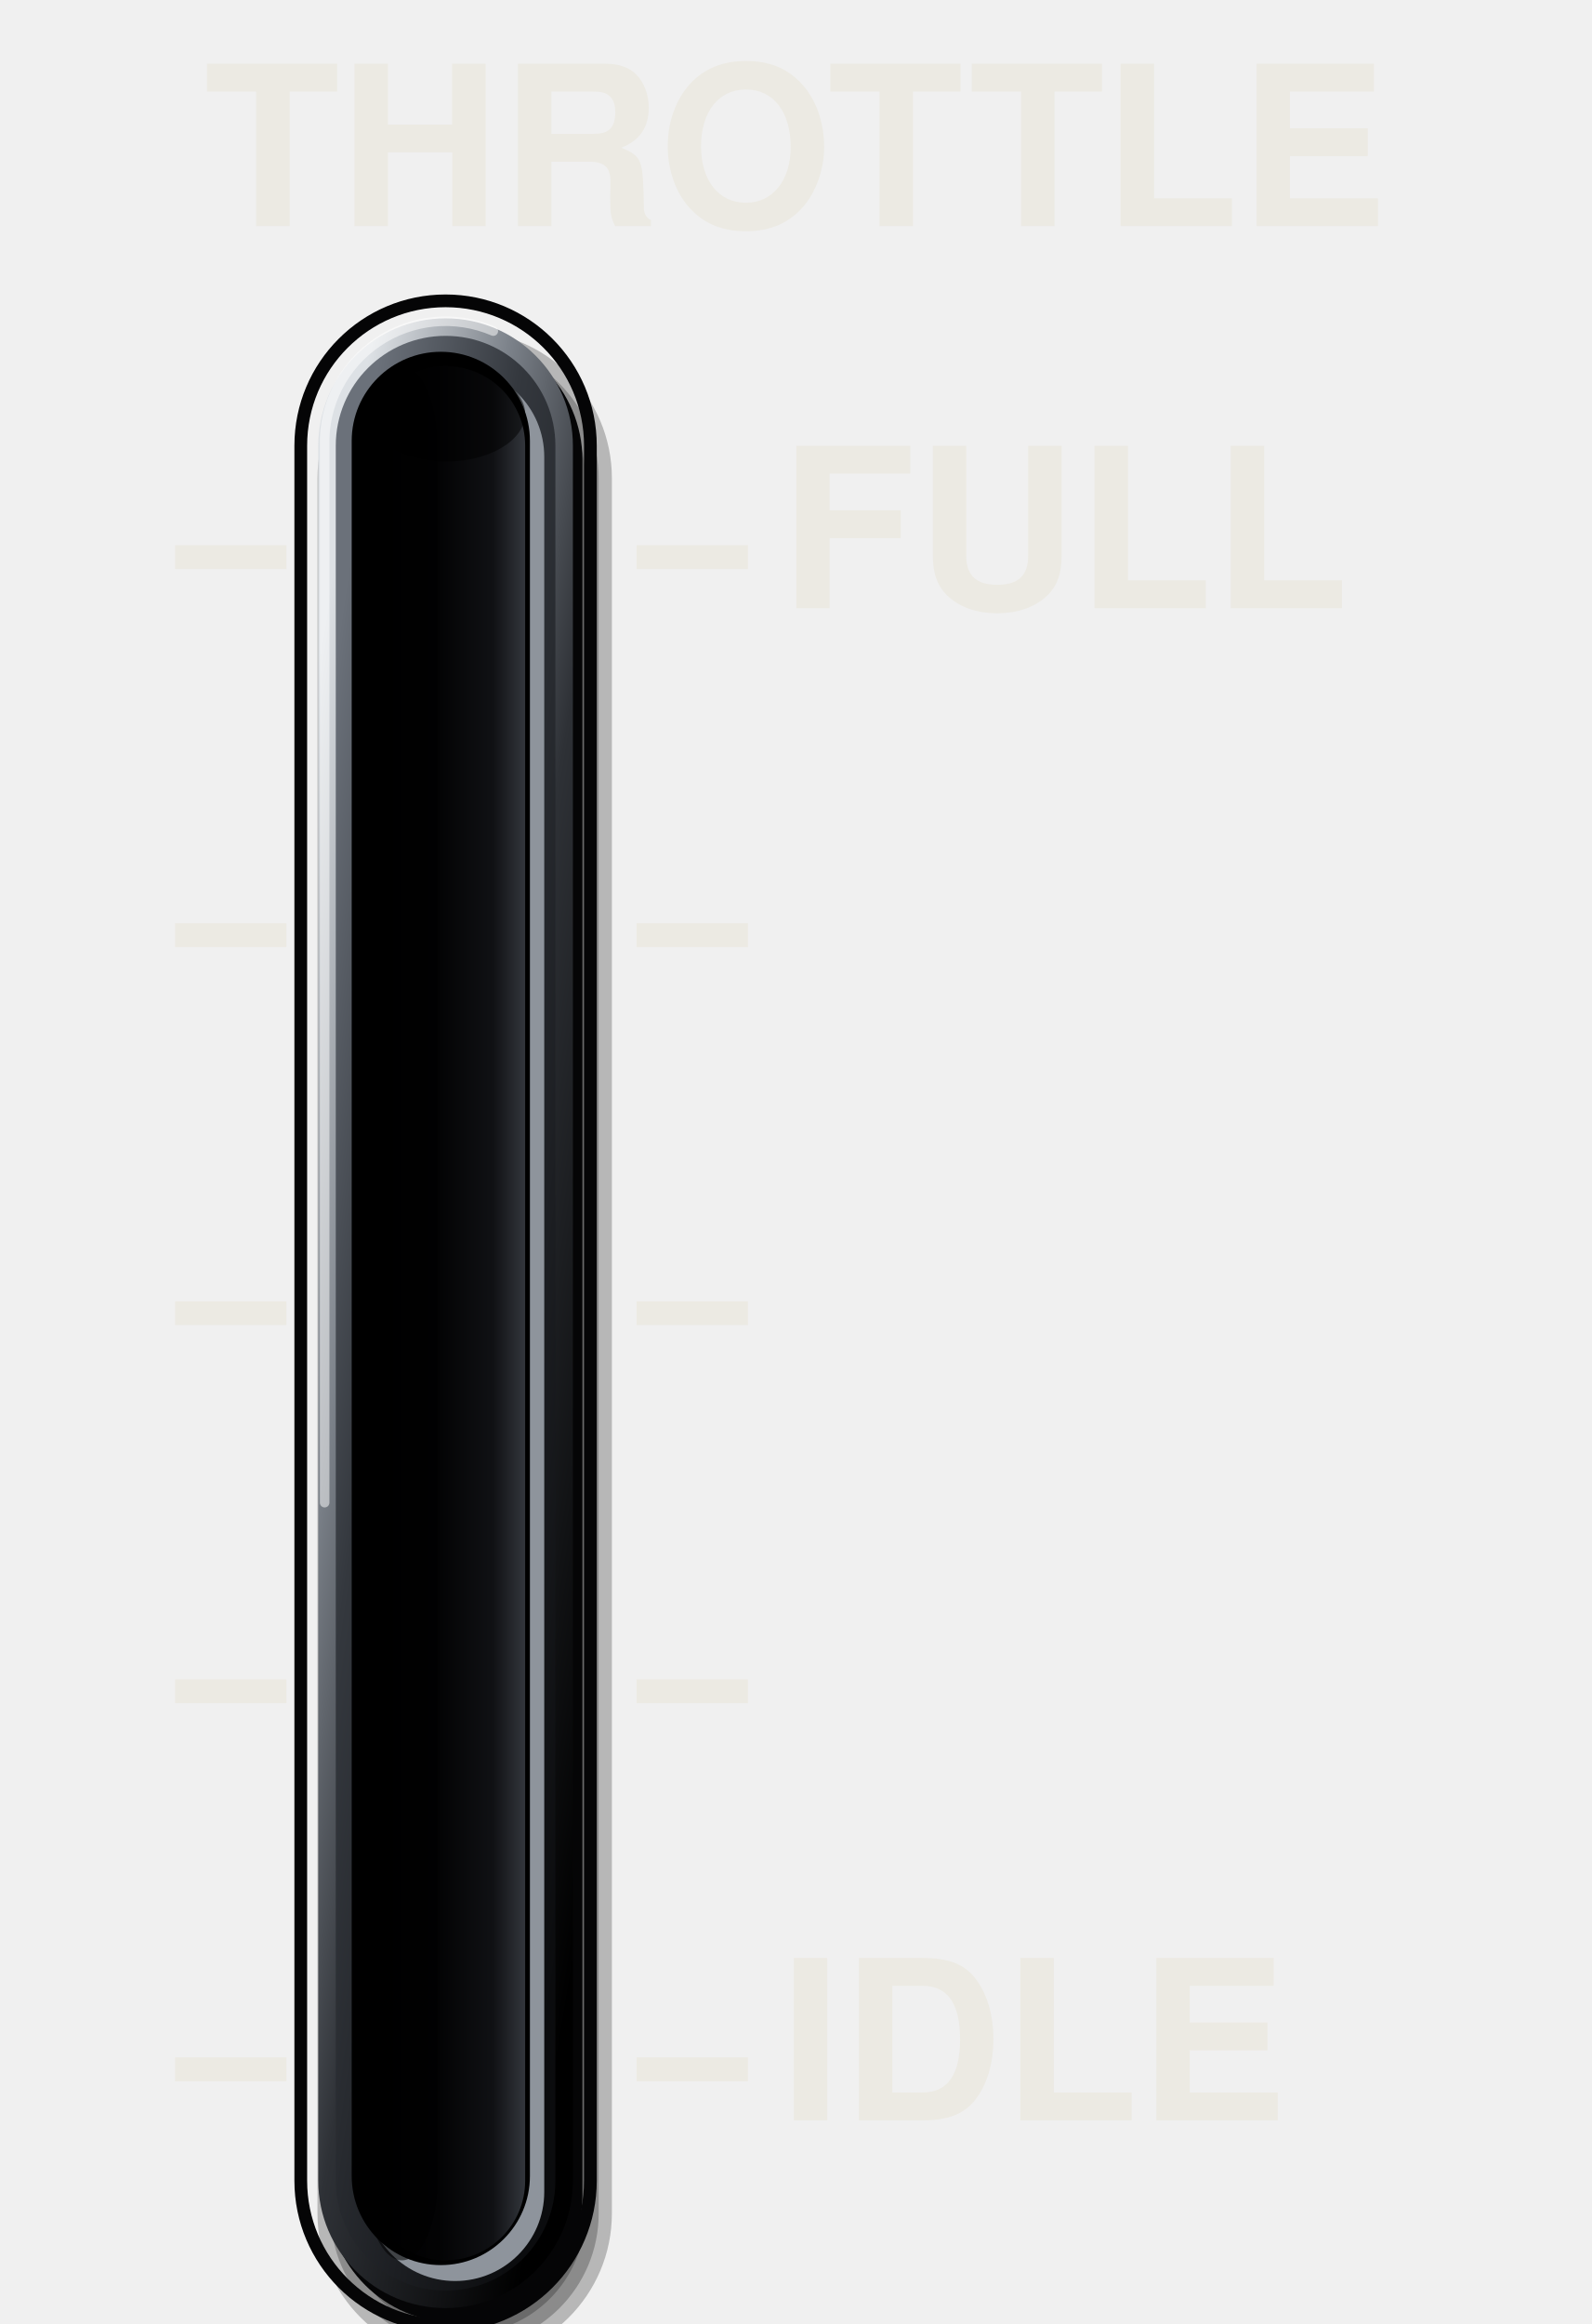
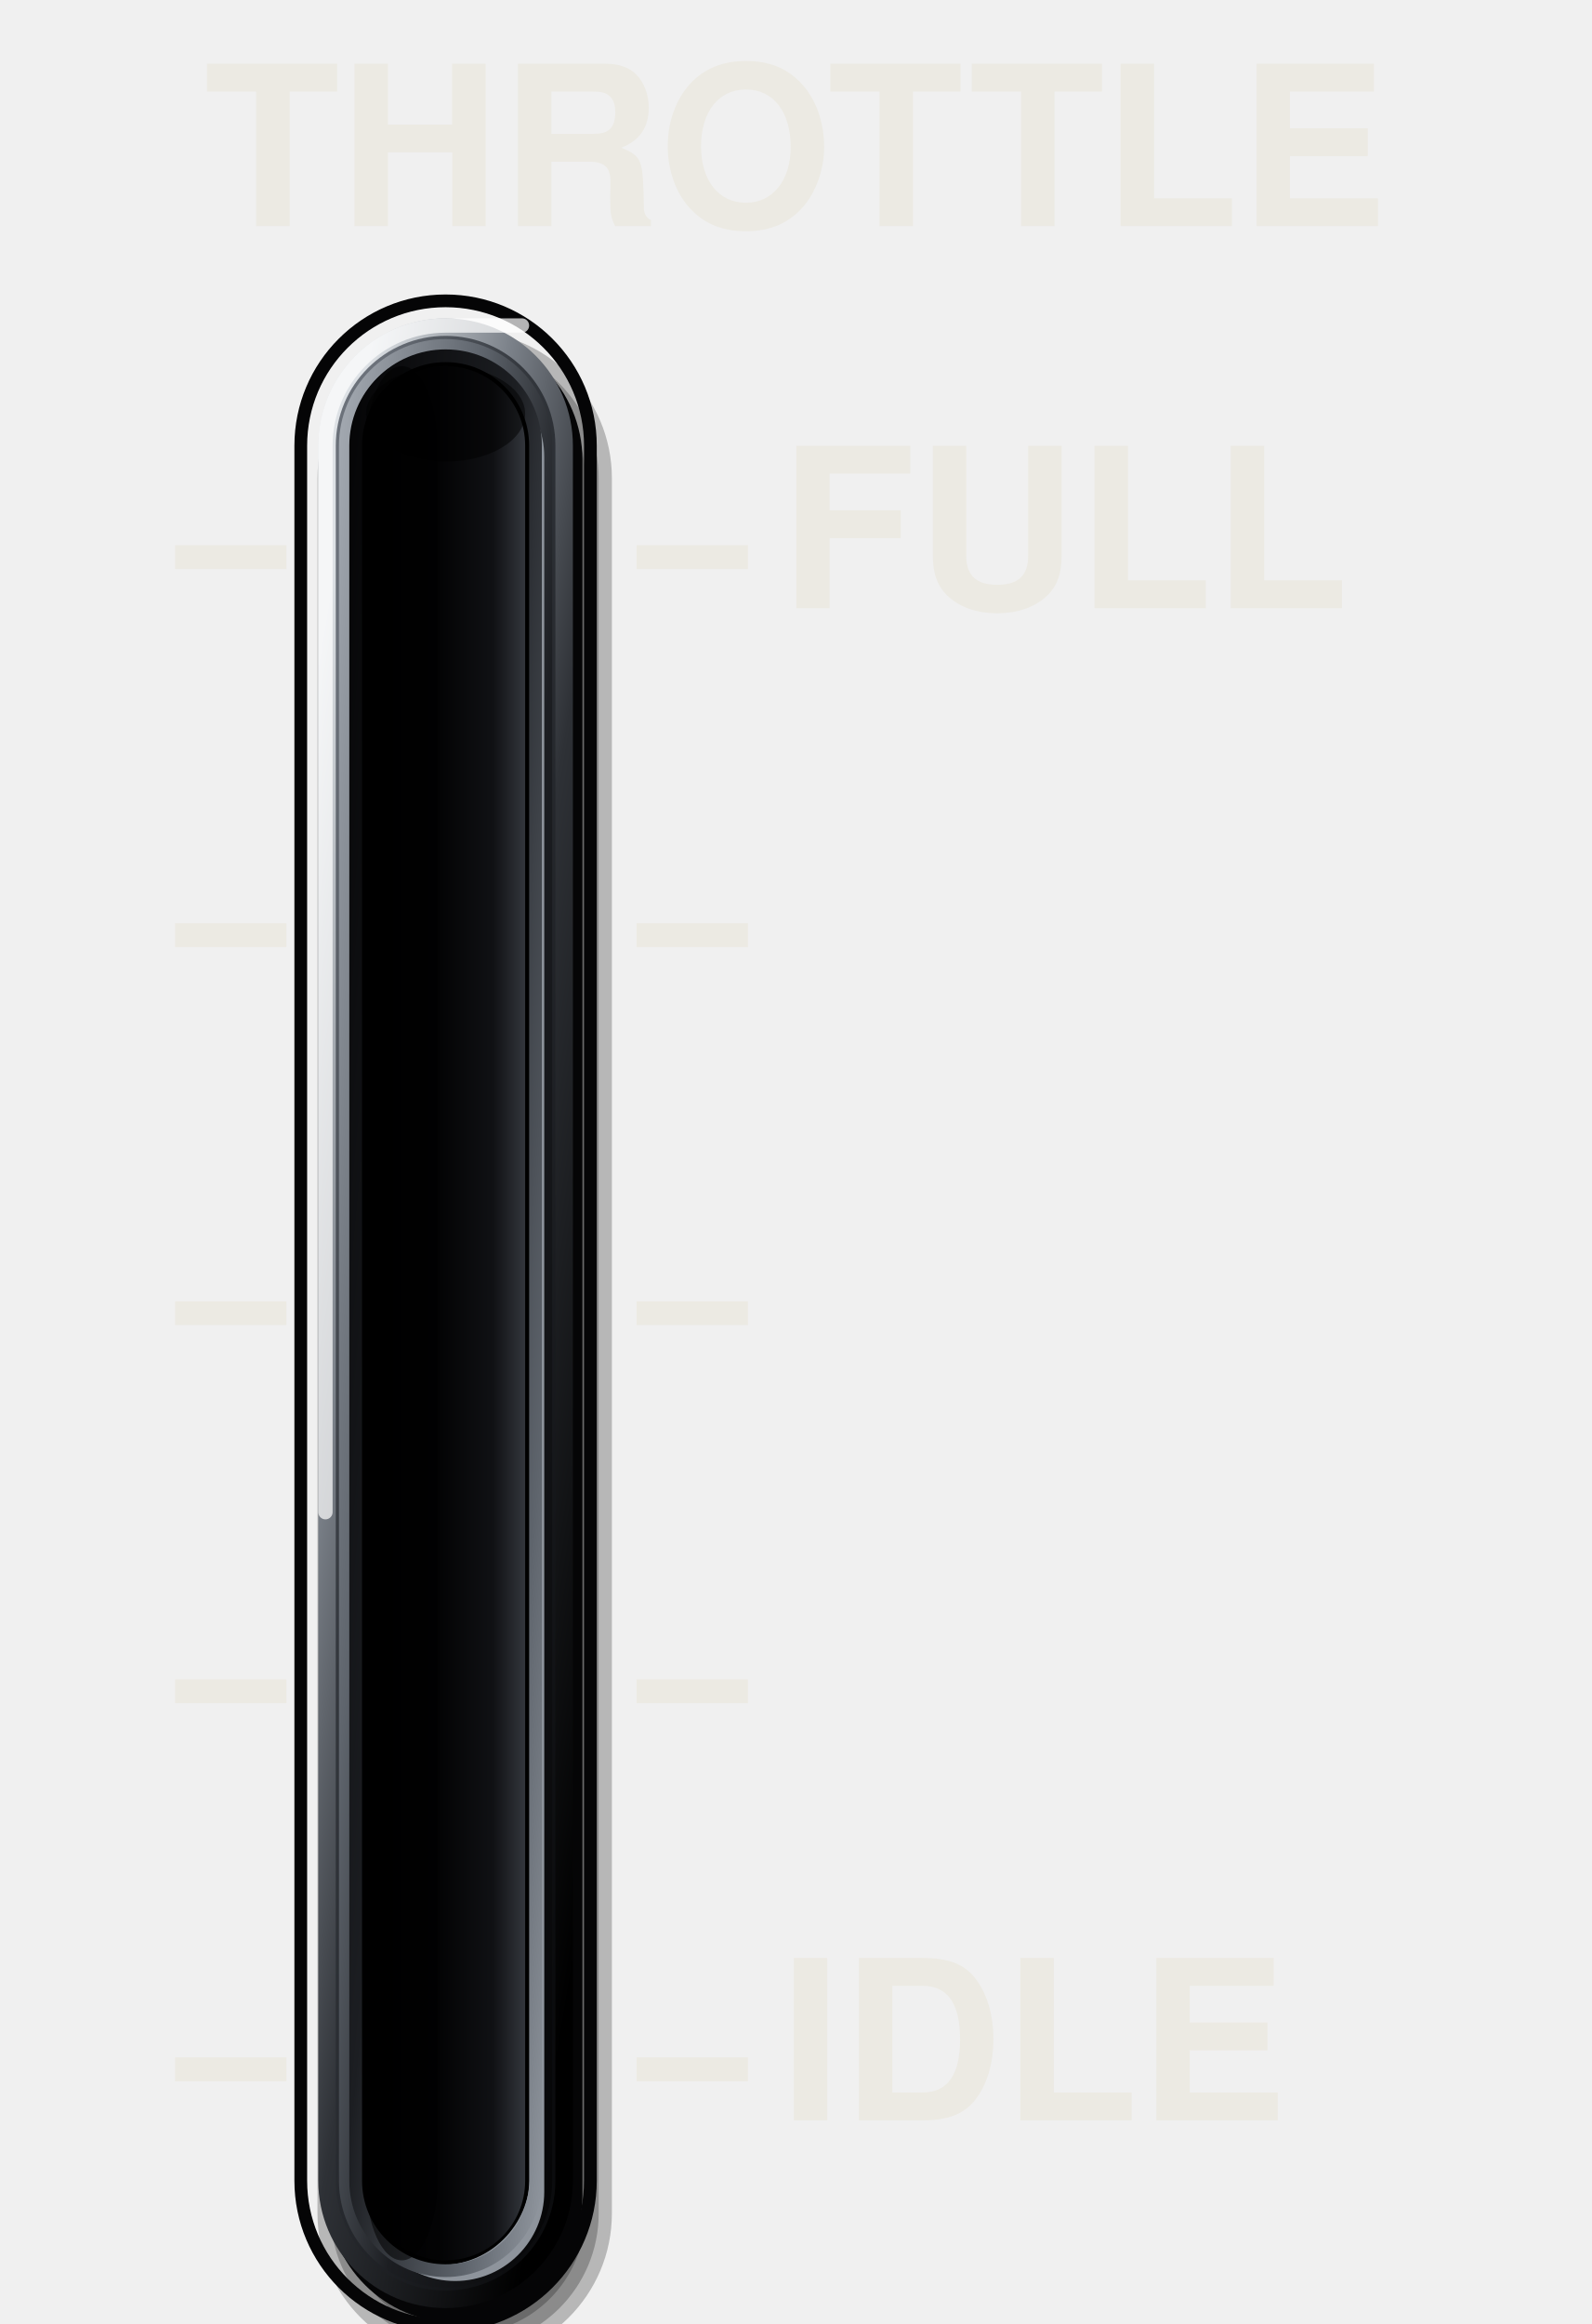
<svg xmlns="http://www.w3.org/2000/svg" viewBox="0 0 200 292" width="200" height="292">
  <defs>
    <linearGradient id="a" x1="0.15" y1="0.05" x2="0.85" y2="0.95">
      <stop offset="0" stop-color="#DDE1E5" />
      <stop offset="0.3" stop-color="#7A8088" />
      <stop offset="0.55" stop-color="#2E3136" />
      <stop offset="1" stop-color="#000" />
    </linearGradient>
    <linearGradient id="b" x1="0.15" y1="0.05" x2="0.85" y2="0.95">
      <stop offset="0" stop-color="#6B717A" />
      <stop offset="0.35" stop-color="#34383E" />
      <stop offset="0.72" stop-color="#1C1E22" />
      <stop offset="1" stop-color="#0B0C0E" />
    </linearGradient>
    <linearGradient id="c" x1="0" y1="0" x2="1" y2="0">
      <stop offset="0" stop-color="#000" />
      <stop offset="0.45" stop-color="#030304" />
      <stop offset="0.8" stop-color="#101114" />
      <stop offset="1" stop-color="#33363C" />
    </linearGradient>
+     <linearGradient id="cf" x1="0" y1="0" x2="1" y2="1">
+       <stop offset="0" stop-color="#A4AAB2" />
+       <stop offset="0.35" stop-color="#5E646C" />
+       <stop offset="0.6" stop-color="#1C1E22" />
+       <stop offset="1" stop-color="#050506" />
+     </linearGradient>
+     <linearGradient id="rl" x1="0" y1="0" x2="1" y2="1">
+       <stop offset="0" stop-color="#050506" />
+       <stop offset="0.45" stop-color="#1C1E22" />
+       <stop offset="0.8" stop-color="#5E646C" />
+       <stop offset="1" stop-color="#8E949C" />
+     </linearGradient>
  </defs>
  <rect x="39.9" y="41.6" width="37" height="255" rx="18.5" fill="#000" fill-opacity="0.24" />
  <rect x="41.57" y="43.27" width="33.67" height="251.67" rx="16.83" fill="#000" fill-opacity="0.24" />
  <rect x="43.23" y="44.93" width="30.33" height="248.33" rx="15.17" fill="#000" fill-opacity="0.24" />
  <rect x="44.9" y="46.6" width="27" height="245" rx="13.5" fill="#000" fill-opacity="0.24" />
  <rect x="37.8" y="37.8" width="36.4" height="254.4" rx="18.2" fill="none" stroke="#050506" stroke-width="1.6" />
  <rect x="41.2" y="41.8" width="32" height="250" rx="16" fill="#050506" />
  <rect x="40" y="40" width="32" height="250" rx="16" fill="url(#a)" />
-   <path d="M40.8 188.8V56A15.2 15.2 0 0 1 62 41.6" fill="none" stroke="#FFFFFF" stroke-opacity="0.5" stroke-width="1.2" stroke-linecap="round" />
+   <path d="M40.9 190V56A15.1 15.1 0 0 1 56 40.9H65.6" fill="none" stroke="#FFFFFF" stroke-opacity="0.7" stroke-width="1.8" stroke-linecap="round" />
  <rect x="42.2" y="42.2" width="27.6" height="245.6" rx="13.8" fill="url(#b)" />
+   <rect x="43.4" y="43.4" width="25.2" height="243.2" rx="12.6" fill="none" stroke="url(#cf)" stroke-width="1.6" />
  <rect x="46" y="46.2" width="22.4" height="240.4" rx="11.2" fill="#8E949C" />
  <rect x="44.2" y="44.2" width="22.4" height="240.4" rx="11.2" fill="#000" />
+   <rect x="44.7" y="44.7" width="22.6" height="240.6" rx="11.3" fill="none" stroke="url(#rl)" stroke-width="1.6" />
  <rect x="46" y="46" width="20" height="238" rx="10" fill="url(#c)" />
  <rect x="46" y="46" width="9" height="238" rx="10" fill="#000" fill-opacity="0.55" />
  <rect x="46" y="46" width="20" height="12" rx="10" fill="#000" fill-opacity="0.5" />
  <text x="100" y="22" font-size="28" font-family="Helvetica, Arial, sans-serif" font-weight="bold" fill="#ECEAE3" text-anchor="middle" dominant-baseline="central">THROTTLE</text>
  <line x1="80" y1="70" x2="94" y2="70" stroke="#ECEAE3" stroke-width="3" stroke-linecap="butt" />
  <line x1="22" y1="70" x2="36" y2="70" stroke="#ECEAE3" stroke-width="3" stroke-linecap="butt" />
  <line x1="80" y1="117.5" x2="94" y2="117.5" stroke="#ECEAE3" stroke-width="3" stroke-linecap="butt" />
  <line x1="22" y1="117.5" x2="36" y2="117.5" stroke="#ECEAE3" stroke-width="3" stroke-linecap="butt" />
  <line x1="80" y1="165" x2="94" y2="165" stroke="#ECEAE3" stroke-width="3" stroke-linecap="butt" />
  <line x1="22" y1="165" x2="36" y2="165" stroke="#ECEAE3" stroke-width="3" stroke-linecap="butt" />
  <line x1="80" y1="212.5" x2="94" y2="212.5" stroke="#ECEAE3" stroke-width="3" stroke-linecap="butt" />
  <line x1="22" y1="212.5" x2="36" y2="212.5" stroke="#ECEAE3" stroke-width="3" stroke-linecap="butt" />
  <line x1="80" y1="260" x2="94" y2="260" stroke="#ECEAE3" stroke-width="3" stroke-linecap="butt" />
  <line x1="22" y1="260" x2="36" y2="260" stroke="#ECEAE3" stroke-width="3" stroke-linecap="butt" />
  <text x="98" y="70" font-size="28" font-family="Helvetica, Arial, sans-serif" font-weight="bold" fill="#ECEAE3" text-anchor="start" dominant-baseline="central">FULL</text>
  <text x="98" y="260" font-size="28" font-family="Helvetica, Arial, sans-serif" font-weight="bold" fill="#ECEAE3" text-anchor="start" dominant-baseline="central">IDLE</text>
</svg>
